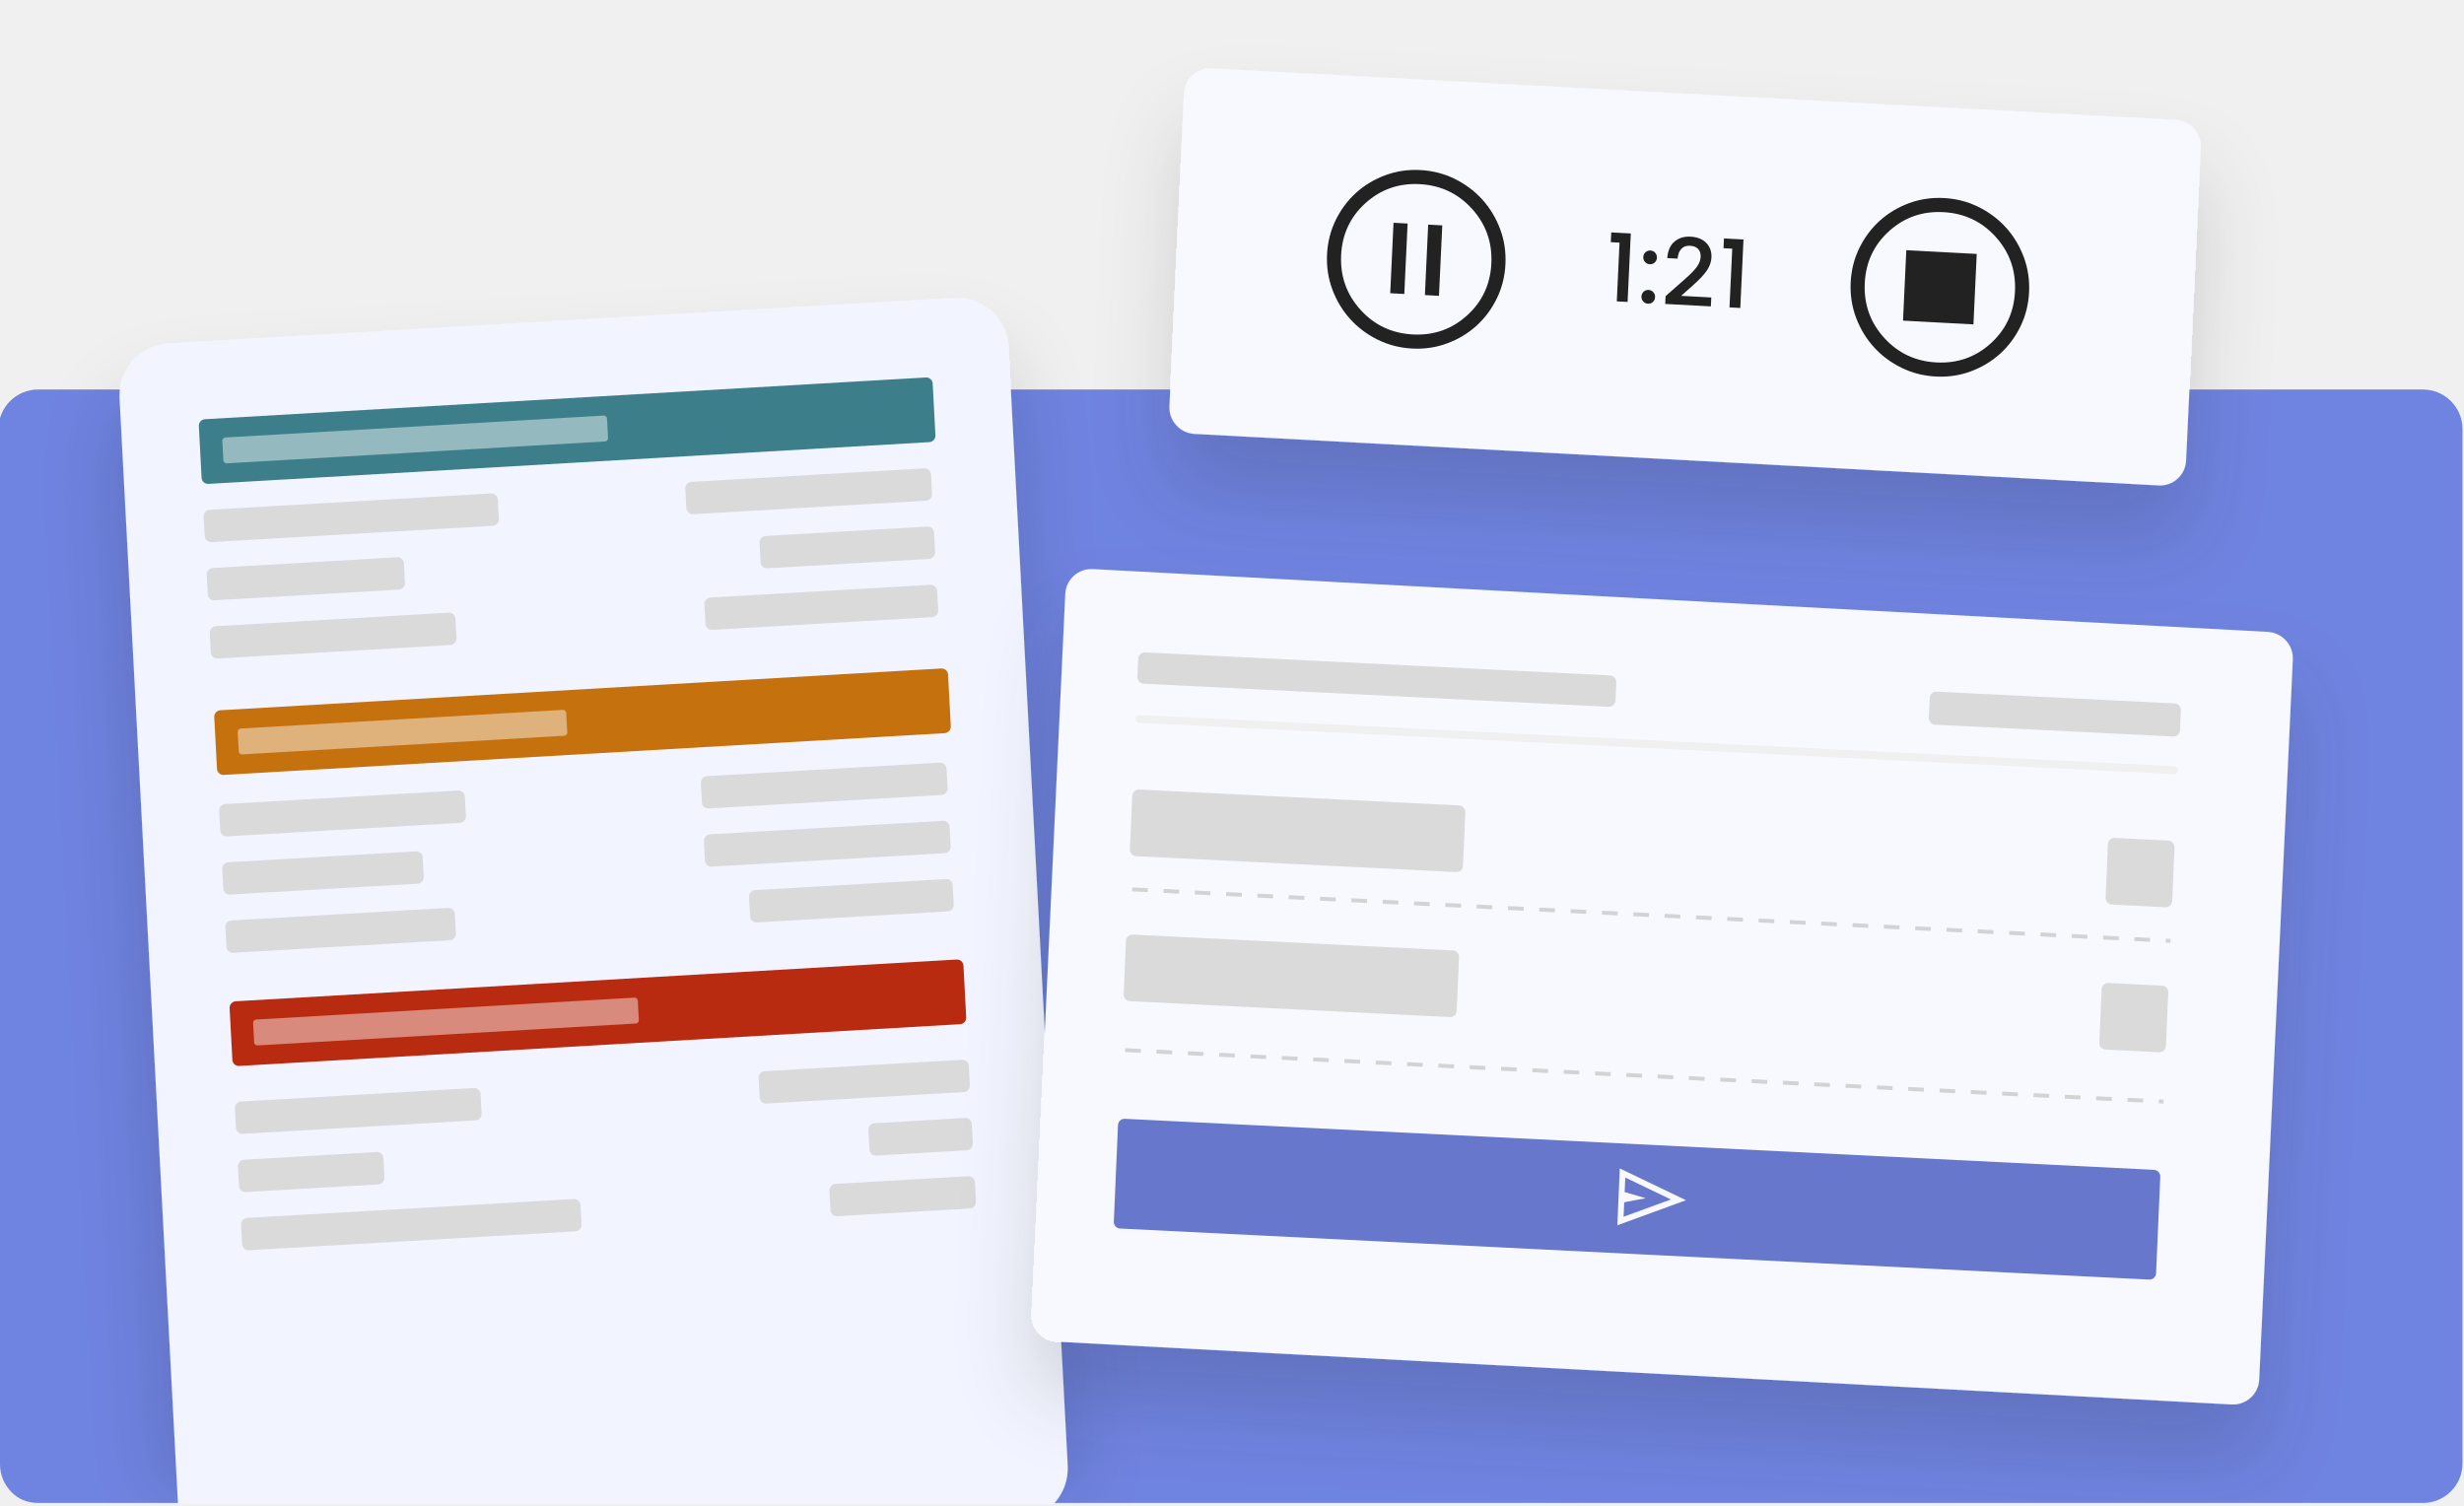
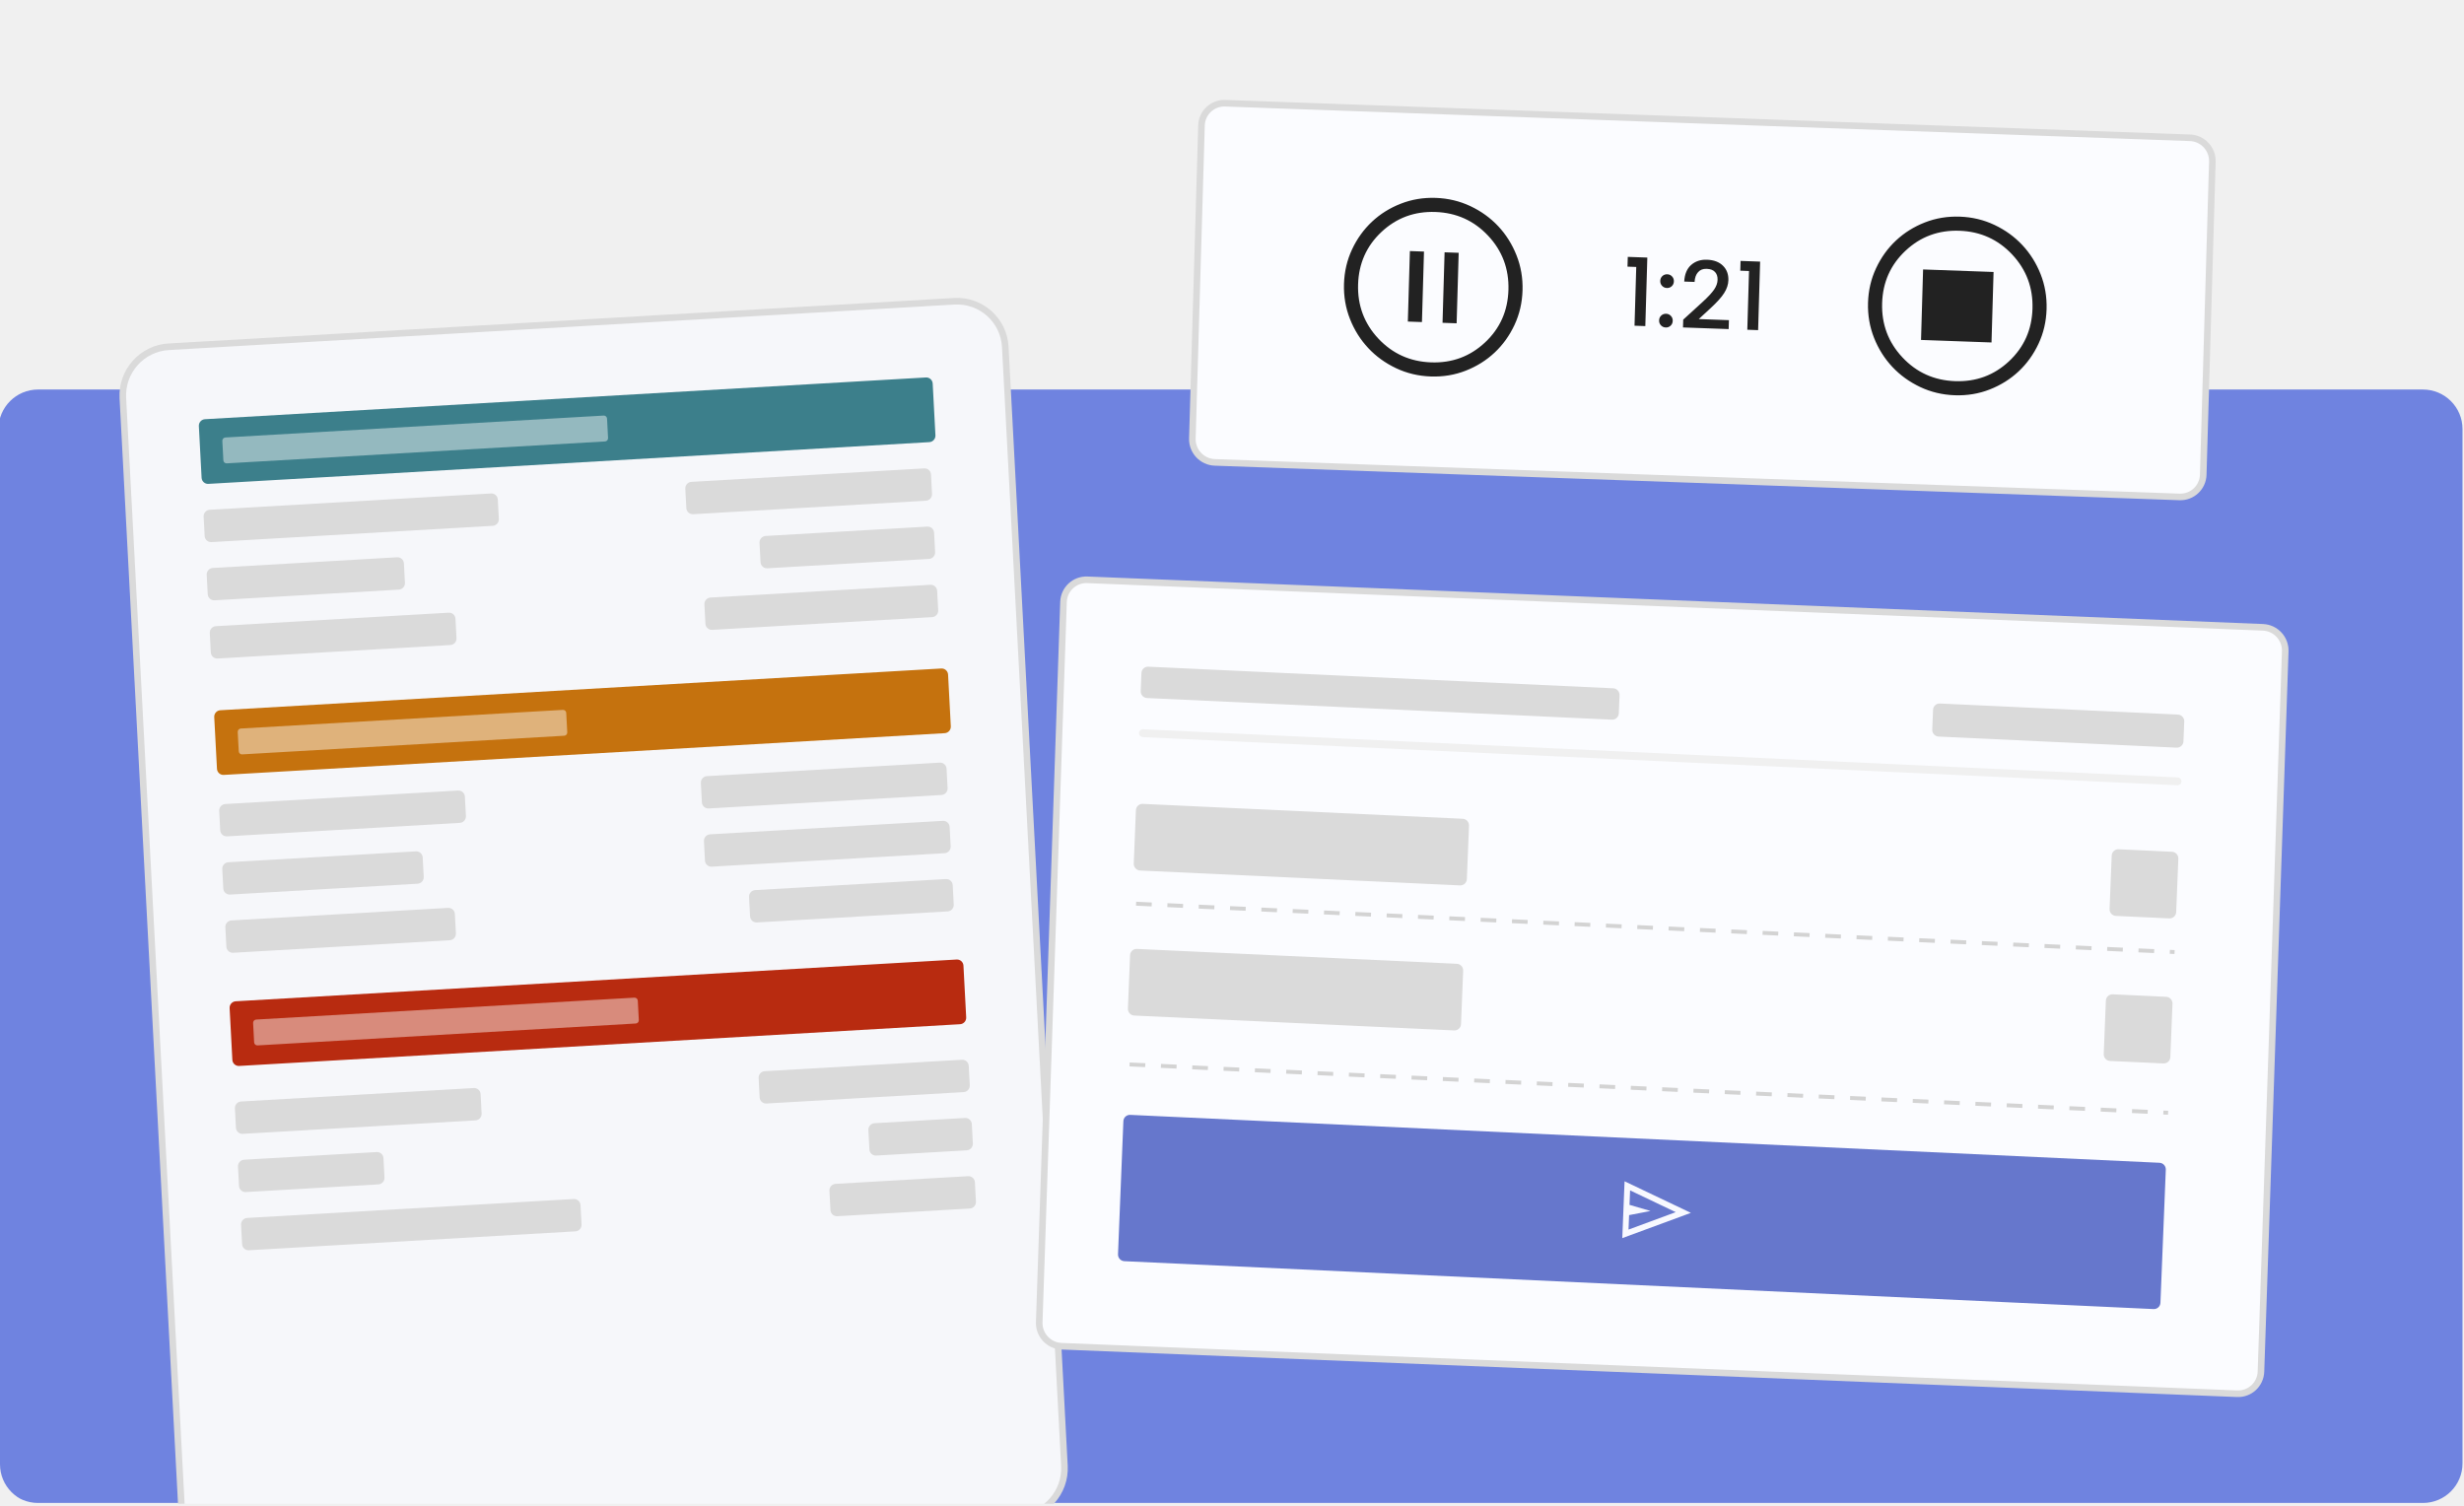
<svg xmlns="http://www.w3.org/2000/svg" width="748" height="457" viewBox="0 0 748 457" fill="none">
  <g clip-path="url(#clip0_3437_145239)">
    <path d="M-0.457 130.25C-0.457 123.623 4.916 118.25 11.543 118.25H735.543C742.17 118.25 747.543 123.623 747.543 130.25V444.25C747.543 450.877 742.17 456.25 735.543 456.25H11.543C4.916 456.25 -0.457 450.877 -0.457 444.25V130.25Z" fill="#6F83E0" />
-     <g filter="url(#filter0_d_3437_145239)">
-       <path d="M36.295 120.885C35.837 112.21 42.495 104.771 51.167 104.269L289.64 90.46C298.312 89.958 305.714 96.583 306.172 105.257L324.127 444.907C324.585 453.581 317.927 461.02 309.255 461.522L70.781 475.331C62.109 475.833 54.708 469.208 54.249 460.534L36.295 120.885Z" fill="#F2F5FF" />
-       <path d="M60.367 129.337C60.31 128.253 61.142 127.323 62.226 127.26L281.072 114.588C282.156 114.525 283.082 115.354 283.139 116.438L283.969 132.144C284.026 133.229 283.194 134.158 282.11 134.221L63.264 146.893C62.18 146.956 61.255 146.128 61.198 145.044L60.367 129.337Z" fill="#3C7F8B" />
-       <path d="M61.819 156.823C61.761 155.739 62.594 154.809 63.678 154.746L149.057 149.803C150.141 149.74 151.066 150.568 151.123 151.652L151.435 157.542C151.492 158.626 150.66 159.556 149.576 159.619L64.197 164.563C63.112 164.626 62.187 163.798 62.13 162.713L61.819 156.823Z" fill="#DADADA" />
-       <path d="M62.752 174.493C62.695 173.409 63.527 172.479 64.611 172.416L120.549 169.177C121.633 169.114 122.559 169.943 122.616 171.027L122.927 176.917C122.985 178.001 122.152 178.931 121.068 178.994L65.13 182.233C64.046 182.295 63.121 181.467 63.064 180.383L62.752 174.493Z" fill="#DADADA" />
-       <path d="M63.686 192.163C63.629 191.078 64.461 190.148 65.545 190.086L136.204 185.994C137.288 185.931 138.213 186.76 138.27 187.844L138.581 193.734C138.639 194.818 137.806 195.748 136.722 195.811L66.064 199.902C64.98 199.965 64.055 199.137 63.997 198.053L63.686 192.163Z" fill="#DADADA" />
-       <path d="M208.043 148.357C207.986 147.272 208.818 146.342 209.902 146.28L280.561 142.188C281.645 142.125 282.57 142.954 282.628 144.038L282.939 149.928C282.996 151.012 282.164 151.942 281.08 152.005L210.421 156.096C209.337 156.159 208.412 155.331 208.355 154.246L208.043 148.357Z" fill="#DADADA" />
-       <path d="M213.699 255.355C213.642 254.27 214.474 253.341 215.558 253.278L286.217 249.186C287.301 249.124 288.226 249.952 288.284 251.036L288.595 256.926C288.652 258.01 287.82 258.94 286.736 259.003L216.077 263.094C214.993 263.157 214.068 262.329 214.011 261.245L213.699 255.355Z" fill="#DADADA" />
-       <path d="M212.766 237.684C212.709 236.6 213.541 235.67 214.625 235.608L285.284 231.516C286.368 231.453 287.293 232.281 287.35 233.366L287.662 239.256C287.719 240.34 286.887 241.27 285.803 241.333L215.144 245.424C214.06 245.487 213.135 244.659 213.077 243.574L212.766 237.684Z" fill="#DADADA" />
-       <path d="M227.391 272.287C227.334 271.203 228.166 270.273 229.25 270.21L287.151 266.857C288.235 266.794 289.16 267.623 289.217 268.707L289.529 274.597C289.586 275.681 288.754 276.611 287.67 276.674L229.769 280.026C228.685 280.089 227.76 279.261 227.702 278.177L227.391 272.287Z" fill="#DADADA" />
-       <path d="M66.541 246.153C66.484 245.069 67.316 244.139 68.4 244.076L139.059 239.985C140.143 239.922 141.068 240.75 141.126 241.835L141.437 247.724C141.494 248.809 140.662 249.739 139.578 249.801L68.919 253.893C67.835 253.956 66.91 253.128 66.853 252.043L66.541 246.153Z" fill="#DADADA" />
-       <path d="M67.475 263.823C67.418 262.739 68.25 261.809 69.334 261.746L126.253 258.45C127.337 258.387 128.263 259.215 128.32 260.3L128.631 266.19C128.689 267.274 127.856 268.204 126.772 268.267L69.853 271.562C68.769 271.625 67.844 270.797 67.786 269.713L67.475 263.823Z" fill="#DADADA" />
-       <path d="M68.409 281.493C68.351 280.408 69.183 279.478 70.267 279.416L136.019 275.608C137.103 275.546 138.029 276.374 138.086 277.458L138.397 283.348C138.455 284.432 137.622 285.362 136.538 285.425L70.786 289.232C69.702 289.295 68.777 288.467 68.72 287.382L68.409 281.493Z" fill="#DADADA" />
-       <path d="M71.315 336.464C71.257 335.38 72.09 334.45 73.174 334.387L143.832 330.296C144.916 330.233 145.842 331.061 145.899 332.146L146.21 338.035C146.268 339.12 145.435 340.05 144.351 340.112L73.693 344.204C72.609 344.267 71.683 343.438 71.626 342.354L71.315 336.464Z" fill="#DADADA" />
-       <path d="M72.248 354.134C72.191 353.05 73.023 352.12 74.107 352.057L114.344 349.727C115.428 349.665 116.353 350.493 116.41 351.577L116.721 357.467C116.779 358.551 115.946 359.481 114.862 359.544L74.626 361.874C73.542 361.936 72.617 361.108 72.56 360.024L72.248 354.134Z" fill="#DADADA" />
-       <path d="M73.182 371.803C73.125 370.719 73.957 369.789 75.041 369.727L174.159 363.987C175.243 363.924 176.169 364.753 176.226 365.837L176.537 371.727C176.595 372.811 175.762 373.741 174.678 373.804L75.56 379.543C74.476 379.606 73.551 378.778 73.493 377.693L73.182 371.803Z" fill="#DADADA" />
-       <path d="M251.793 361.462C251.736 360.378 252.568 359.448 253.652 359.385L293.888 357.055C294.972 356.993 295.898 357.821 295.955 358.905L296.266 364.795C296.324 365.879 295.491 366.809 294.407 366.872L254.171 369.202C253.087 369.264 252.162 368.436 252.105 367.352L251.793 361.462Z" fill="#DADADA" />
-       <path d="M263.615 343.052C263.558 341.968 264.39 341.038 265.474 340.976L292.953 339.384C294.037 339.322 294.962 340.15 295.019 341.234L295.331 347.124C295.388 348.208 294.556 349.138 293.472 349.201L265.993 350.792C264.909 350.855 263.984 350.027 263.927 348.942L263.615 343.052Z" fill="#DADADA" />
-       <path d="M213.838 183.469C213.781 182.385 214.613 181.455 215.697 181.392L282.43 177.528C283.514 177.466 284.44 178.294 284.497 179.378L284.808 185.268C284.866 186.352 284.033 187.282 282.949 187.345L216.216 191.209C215.132 191.272 214.207 190.444 214.15 189.359L213.838 183.469Z" fill="#DADADA" />
-       <path d="M230.569 164.776C230.511 163.692 231.344 162.762 232.428 162.699L281.496 159.858C282.58 159.795 283.505 160.624 283.563 161.708L283.874 167.598C283.931 168.682 283.099 169.612 282.015 169.675L232.946 172.516C231.862 172.579 230.937 171.751 230.88 170.666L230.569 164.776Z" fill="#DADADA" />
-       <path d="M230.297 327.257C230.24 326.173 231.072 325.243 232.156 325.18L292.02 321.714C293.104 321.651 294.029 322.479 294.086 323.564L294.398 329.453C294.455 330.538 293.623 331.468 292.539 331.53L232.675 334.997C231.591 335.059 230.666 334.231 230.608 333.147L230.297 327.257Z" fill="#DADADA" />
-       <path d="M65.037 217.684C64.98 216.599 65.812 215.669 66.896 215.607L285.742 202.934C286.826 202.872 287.751 203.7 287.809 204.784L288.639 220.49C288.696 221.575 287.864 222.505 286.78 222.567L67.934 235.239C66.85 235.302 65.925 234.474 65.868 233.39L65.037 217.684Z" fill="#C5720E" />
-       <path d="M69.707 306.035C69.65 304.95 70.482 304.021 71.566 303.958L290.412 291.286C291.496 291.223 292.421 292.051 292.479 293.135L293.309 308.842C293.366 309.926 292.534 310.856 291.45 310.919L72.604 323.591C71.52 323.653 70.595 322.825 70.537 321.741L69.707 306.035Z" fill="#B82B10" />
-       <rect opacity="0.45" width="116.979" height="7.864" rx="0.983" transform="matrix(0.998328 -0.0578075 0.0527872 0.998606 76.7832 309.561)" fill="#FEFEFE" />
-       <rect opacity="0.45" width="116.979" height="7.864" rx="0.983" transform="matrix(0.998328 -0.0578075 0.0527872 0.998606 67.4434 132.864)" fill="#FEFEFE" />
-       <rect opacity="0.45" width="99.897" height="7.864" rx="0.983" transform="matrix(0.998328 -0.0578075 0.0527872 0.998606 72.1133 221.215)" fill="#FEFEFE" />
-     </g>
-     <g filter="url(#filter1_d_3437_145239)">
-       <path d="M323.386 180.321C323.593 175.907 327.336 172.521 331.748 172.757L688.423 191.819C692.835 192.055 696.245 195.824 696.039 200.238L685.827 418.789C685.62 423.203 681.877 426.59 677.465 426.354L320.79 407.291C316.378 407.055 312.968 403.286 313.174 398.873L323.386 180.321Z" fill="#F8F9FF" />
-     </g>
-     <path d="M345.532 199.951C345.58 198.843 346.517 197.989 347.625 198.044L488.731 205.041C489.839 205.096 490.698 206.039 490.65 207.147L490.411 212.652C490.363 213.761 489.426 214.615 488.318 214.56L347.213 207.563C346.105 207.508 345.245 206.564 345.293 205.456L345.532 199.951Z" fill="#DADADA" />
-     <path d="M343.725 241.594C343.774 240.486 344.711 239.632 345.819 239.687L442.913 244.502C444.021 244.557 444.88 245.5 444.832 246.608L444.129 262.821C444.081 263.93 443.144 264.784 442.036 264.729L344.942 259.914C343.834 259.859 342.975 258.916 343.023 257.808L343.725 241.594Z" fill="#DADADA" />
-     <path d="M341.817 285.619C341.865 284.51 342.803 283.656 343.911 283.711L441.005 288.526C442.113 288.581 442.972 289.524 442.924 290.632L442.221 306.846C442.173 307.954 441.236 308.808 440.128 308.753L343.034 303.938C341.926 303.884 341.066 302.94 341.114 301.832L341.817 285.619Z" fill="#DADADA" />
-     <path d="M339.393 341.541C339.442 340.433 340.379 339.579 341.487 339.634L653.879 355.125C654.987 355.18 655.846 356.123 655.798 357.231L654.528 386.533C654.48 387.641 653.542 388.495 652.434 388.44L340.042 372.949C338.934 372.894 338.075 371.951 338.123 370.843L339.393 341.541Z" fill="#6677CC" />
-     <path d="M639.909 256.282C639.957 255.173 640.894 254.319 642.002 254.374L658.211 255.178C659.319 255.233 660.178 256.176 660.13 257.285L659.428 273.498C659.379 274.606 658.442 275.46 657.334 275.405L641.126 274.602C640.017 274.547 639.158 273.604 639.206 272.495L639.909 256.282Z" fill="#DADADA" />
-     <path d="M638.001 300.306C638.049 299.197 638.986 298.343 640.094 298.398L656.303 299.202C657.411 299.257 658.27 300.2 658.222 301.308L657.519 317.522C657.471 318.63 656.534 319.484 655.426 319.429L639.217 318.626C638.109 318.571 637.25 317.627 637.298 316.519L638.001 300.306Z" fill="#DADADA" />
-     <path d="M585.809 211.867C585.858 210.759 586.795 209.905 587.903 209.96L660.131 213.542C661.239 213.596 662.099 214.54 662.05 215.648L661.789 221.669C661.741 222.777 660.804 223.631 659.696 223.576L587.468 219.994C586.36 219.94 585.5 218.996 585.548 217.888L585.809 211.867Z" fill="#DADADA" />
-     <path d="M344.741 218.171C344.77 217.514 345.326 217.008 345.982 217.04L660.008 232.612C660.665 232.645 661.174 233.204 661.146 233.861C661.117 234.518 660.562 235.025 659.905 234.992L345.879 219.42C345.222 219.388 344.713 218.828 344.741 218.171Z" fill="#F0F0F0" />
-     <line y1="-0.595" x2="315.602" y2="-0.595" transform="matrix(0.998773 0.0495275 -0.0433126 0.999062 343.66 270.583)" stroke="#D3D3D3" stroke-width="1.191" stroke-dasharray="4.76 4.76" />
-     <line y1="-0.595" x2="315.602" y2="-0.595" transform="matrix(0.998773 0.0495275 -0.0433126 0.999062 341.547 319.367)" stroke="#D3D3D3" stroke-width="1.191" stroke-dasharray="4.76 4.76" />
-     <mask id="mask0_3437_145239" style="mask-type:alpha" maskUnits="userSpaceOnUse" x="486" y="348" width="31" height="31">
-       <rect width="28.583" height="28.583" transform="matrix(0.998773 0.0495275 -0.0433126 0.999062 487.805 348.847)" fill="#D9D9D9" />
+     <path d="M37.293 120.827C36.864 112.704 43.099 105.738 51.22 105.268L289.693 91.459C297.814 90.989 304.745 97.192 305.174 105.315L323.128 444.965C323.558 453.087 317.323 460.053 309.202 460.524L70.729 474.332C62.608 474.803 55.677 468.599 55.248 460.476L37.293 120.827Z" fill="#F6F7FA" stroke="#DADADA" stroke-width="2" />
+     <path d="M60.367 129.337C60.31 128.253 61.142 127.323 62.226 127.26L281.072 114.588C282.156 114.525 283.082 115.354 283.139 116.438L283.969 132.144C284.026 133.229 283.194 134.158 282.11 134.221L63.264 146.893C62.18 146.956 61.255 146.128 61.198 145.044L60.367 129.337Z" fill="#3C7F8B" />
+     <path d="M61.819 156.823C61.761 155.739 62.594 154.809 63.678 154.746L149.057 149.803C150.141 149.74 151.066 150.568 151.123 151.652L151.435 157.542C151.492 158.626 150.66 159.556 149.576 159.619L64.197 164.563C63.112 164.626 62.187 163.798 62.13 162.713L61.819 156.823Z" fill="#DADADA" />
+     <path d="M62.752 174.493C62.695 173.409 63.527 172.479 64.611 172.416L120.549 169.177C121.633 169.114 122.559 169.943 122.616 171.027L122.927 176.917C122.985 178.001 122.152 178.931 121.068 178.994L65.13 182.233C64.046 182.295 63.121 181.467 63.064 180.383L62.752 174.493Z" fill="#DADADA" />
+     <path d="M63.686 192.163C63.629 191.078 64.461 190.148 65.545 190.086L136.204 185.994C137.288 185.931 138.213 186.76 138.27 187.844L138.581 193.734C138.639 194.818 137.806 195.748 136.722 195.811L66.064 199.902C64.98 199.965 64.055 199.137 63.997 198.053L63.686 192.163Z" fill="#DADADA" />
+     <path d="M208.043 148.357C207.986 147.272 208.818 146.342 209.902 146.28L280.561 142.188C281.645 142.125 282.57 142.954 282.628 144.038L282.939 149.928C282.996 151.012 282.164 151.942 281.08 152.005L210.421 156.096C209.337 156.159 208.412 155.331 208.355 154.246L208.043 148.357Z" fill="#DADADA" />
+     <path d="M213.699 255.355C213.642 254.27 214.474 253.341 215.558 253.278L286.217 249.186C287.301 249.124 288.226 249.952 288.284 251.036L288.595 256.926C288.652 258.01 287.82 258.94 286.736 259.003L216.077 263.094C214.993 263.157 214.068 262.329 214.011 261.245L213.699 255.355Z" fill="#DADADA" />
+     <path d="M212.766 237.684C212.709 236.6 213.541 235.67 214.625 235.608L285.284 231.516C286.368 231.453 287.293 232.281 287.35 233.366L287.662 239.256C287.719 240.34 286.887 241.27 285.803 241.333L215.144 245.424C214.06 245.487 213.135 244.659 213.077 243.574L212.766 237.684Z" fill="#DADADA" />
+     <path d="M227.391 272.287C227.334 271.203 228.166 270.273 229.25 270.21L287.151 266.857C288.235 266.794 289.16 267.623 289.217 268.707L289.529 274.597C289.586 275.681 288.754 276.611 287.67 276.674L229.769 280.026C228.685 280.089 227.76 279.261 227.702 278.177L227.391 272.287Z" fill="#DADADA" />
+     <path d="M66.541 246.153C66.484 245.069 67.316 244.139 68.4 244.076L139.059 239.985C140.143 239.922 141.068 240.75 141.126 241.835L141.437 247.724C141.494 248.809 140.662 249.739 139.578 249.801L68.919 253.893C67.835 253.956 66.91 253.128 66.853 252.043L66.541 246.153Z" fill="#DADADA" />
+     <path d="M67.475 263.823C67.418 262.739 68.25 261.809 69.334 261.746L126.253 258.45C127.337 258.387 128.263 259.215 128.32 260.3L128.631 266.19C128.689 267.274 127.856 268.204 126.772 268.267L69.853 271.562C68.769 271.625 67.844 270.797 67.786 269.713L67.475 263.823Z" fill="#DADADA" />
+     <path d="M68.409 281.493C68.351 280.408 69.183 279.478 70.267 279.416L136.019 275.608C137.103 275.546 138.029 276.374 138.086 277.458L138.397 283.348C138.455 284.432 137.622 285.362 136.538 285.425L70.786 289.232C69.702 289.295 68.777 288.467 68.72 287.382L68.409 281.493Z" fill="#DADADA" />
+     <path d="M71.315 336.464C71.257 335.38 72.09 334.45 73.174 334.387L143.832 330.296C144.916 330.233 145.842 331.061 145.899 332.146L146.21 338.035C146.268 339.12 145.435 340.05 144.351 340.112L73.693 344.204C72.609 344.267 71.683 343.438 71.626 342.354L71.315 336.464Z" fill="#DADADA" />
+     <path d="M72.248 354.134C72.191 353.05 73.023 352.12 74.107 352.057L114.344 349.727C115.428 349.665 116.353 350.493 116.41 351.577L116.721 357.467C116.779 358.551 115.946 359.481 114.862 359.544L74.626 361.874C73.542 361.936 72.617 361.108 72.56 360.024L72.248 354.134Z" fill="#DADADA" />
+     <path d="M73.182 371.803C73.125 370.719 73.957 369.789 75.041 369.727L174.159 363.987C175.243 363.924 176.169 364.753 176.226 365.837L176.537 371.727C176.595 372.811 175.762 373.741 174.678 373.804L75.56 379.543C74.476 379.606 73.551 378.778 73.493 377.693L73.182 371.803Z" fill="#DADADA" />
+     <path d="M251.793 361.462C251.736 360.378 252.568 359.448 253.652 359.385L293.888 357.055C294.972 356.993 295.898 357.821 295.955 358.905L296.266 364.795C296.324 365.879 295.491 366.809 294.407 366.872L254.171 369.202C253.087 369.264 252.162 368.436 252.105 367.352L251.793 361.462Z" fill="#DADADA" />
+     <path d="M263.615 343.052C263.558 341.968 264.39 341.038 265.474 340.976L292.953 339.384C294.037 339.322 294.962 340.15 295.019 341.234L295.331 347.124C295.388 348.208 294.556 349.138 293.472 349.201L265.993 350.792C264.909 350.855 263.984 350.027 263.927 348.942L263.615 343.052Z" fill="#DADADA" />
+     <path d="M213.838 183.469C213.781 182.385 214.613 181.455 215.697 181.392L282.43 177.528C283.514 177.466 284.44 178.294 284.497 179.378L284.808 185.268C284.866 186.352 284.033 187.282 282.949 187.345L216.216 191.209C215.132 191.272 214.207 190.444 214.15 189.359L213.838 183.469Z" fill="#DADADA" />
+     <path d="M230.569 164.776C230.511 163.692 231.344 162.762 232.428 162.699L281.496 159.858C282.58 159.795 283.505 160.624 283.563 161.708L283.874 167.598C283.931 168.682 283.099 169.612 282.015 169.675L232.946 172.516C231.862 172.579 230.937 171.751 230.88 170.666L230.569 164.776Z" fill="#DADADA" />
+     <path d="M230.297 327.257C230.24 326.173 231.072 325.243 232.156 325.18L292.02 321.714C293.104 321.651 294.029 322.479 294.086 323.564L294.398 329.453C294.455 330.538 293.623 331.468 292.539 331.53L232.675 334.997C231.591 335.059 230.666 334.231 230.608 333.147L230.297 327.257Z" fill="#DADADA" />
+     <path d="M65.037 217.684C64.98 216.599 65.812 215.669 66.896 215.607L285.742 202.934C286.826 202.872 287.751 203.7 287.809 204.784L288.639 220.49C288.696 221.575 287.864 222.505 286.78 222.567L67.934 235.239C66.85 235.302 65.925 234.474 65.868 233.39L65.037 217.684Z" fill="#C5720E" />
+     <path d="M69.707 306.035C69.65 304.95 70.482 304.021 71.566 303.958L290.412 291.286C291.496 291.223 292.421 292.051 292.479 293.135L293.309 308.842C293.366 309.926 292.534 310.856 291.45 310.919L72.604 323.591C71.52 323.653 70.595 322.825 70.537 321.741L69.707 306.035Z" fill="#B82B10" />
+     <rect opacity="0.45" width="116.979" height="7.864" rx="0.983" transform="matrix(0.998328 -0.0578075 0.0527872 0.998606 76.7832 309.561)" fill="#FEFEFE" />
+     <rect opacity="0.45" width="116.979" height="7.864" rx="0.983" transform="matrix(0.998328 -0.0578075 0.0527872 0.998606 67.4434 132.864)" fill="#FEFEFE" />
+     <rect opacity="0.45" width="99.897" height="7.864" rx="0.983" transform="matrix(0.998328 -0.0578075 0.0527872 0.998606 72.1133 221.215)" fill="#FEFEFE" />
+     <path d="M322.851 182.727C322.981 178.863 326.218 175.858 330.081 176.014L686.974 190.439C690.836 190.595 693.862 193.853 693.732 197.717L686.362 416.383C686.232 420.247 682.995 423.253 679.132 423.097L322.239 408.672C318.376 408.516 315.35 405.257 315.481 401.393L322.851 182.727Z" fill="#FBFCFF" stroke="#DADADA" stroke-width="2" />
+     <path d="M346.509 204.298C346.554 203.189 347.488 202.333 348.596 202.384L489.722 208.951C490.831 209.002 491.693 209.943 491.648 211.051L491.426 216.557C491.382 217.665 490.447 218.522 489.339 218.47L348.213 211.904C347.105 211.852 346.242 210.912 346.287 209.803L346.509 204.298Z" fill="#DADADA" />
+     <path d="M344.829 245.946C344.874 244.838 345.809 243.981 346.917 244.033L444.025 248.551C445.133 248.602 445.995 249.543 445.951 250.651L445.297 266.867C445.253 267.975 444.318 268.832 443.21 268.781L346.102 264.262C344.993 264.211 344.131 263.27 344.176 262.162L344.829 245.946Z" fill="#DADADA" />
+     <path d="M343.056 289.976C343.101 288.868 344.035 288.011 345.143 288.063L442.252 292.581C443.36 292.632 444.222 293.573 444.177 294.681L443.524 310.897C443.479 312.005 442.545 312.862 441.436 312.811L344.328 308.292C343.22 308.241 342.358 307.3 342.402 306.192L343.056 289.976Z" fill="#DADADA" />
+     <path d="M341.025 340.357C341.069 339.249 342.004 338.392 343.112 338.443L655.55 352.981C656.658 353.032 657.52 353.973 657.476 355.081L655.848 395.484C655.803 396.592 654.868 397.449 653.76 397.398L341.322 382.86C340.214 382.809 339.352 381.868 339.397 380.76L341.025 340.357Z" fill="#6677CC" />
+     <path d="M641.056 259.73C641.101 258.621 642.035 257.764 643.143 257.816L659.354 258.57C660.463 258.622 661.325 259.562 661.28 260.671L660.627 276.886C660.582 277.995 659.647 278.851 658.539 278.8L642.328 278.046C641.22 277.994 640.358 277.054 640.402 275.945L641.056 259.73Z" fill="#DADADA" />
+     <path d="M639.282 303.759C639.327 302.651 640.262 301.794 641.37 301.845L657.581 302.6C658.689 302.651 659.551 303.592 659.507 304.7L658.853 320.916C658.809 322.024 657.874 322.881 656.766 322.829L640.555 322.075C639.447 322.024 638.584 321.083 638.629 319.975L639.282 303.759Z" fill="#DADADA" />
+     <path d="M586.821 215.48C586.866 214.372 587.801 213.515 588.909 213.567L661.148 216.928C662.256 216.979 663.118 217.92 663.074 219.028L662.831 225.05C662.786 226.158 661.852 227.015 660.743 226.964L588.505 223.603C587.396 223.551 586.534 222.611 586.579 221.502L586.821 215.48Z" fill="#DADADA" />
+     <path d="M345.774 222.52C345.801 221.863 346.355 221.355 347.012 221.386L661.084 235.999C661.741 236.03 662.252 236.587 662.225 237.244C662.199 237.902 661.645 238.41 660.988 238.379L346.916 223.766C346.259 223.735 345.748 223.178 345.774 222.52Z" fill="#F0F0F0" />
+     <line y1="-0.595" x2="315.602" y2="-0.595" transform="matrix(0.998919 0.0464783 -0.0402626 0.999189 344.852 274.935)" stroke="#D3D3D3" stroke-width="1.191" stroke-dasharray="4.76 4.76" />
+     <line y1="-0.595" x2="315.602" y2="-0.595" transform="matrix(0.998919 0.0464783 -0.0402626 0.999189 342.889 323.725)" stroke="#D3D3D3" stroke-width="1.191" stroke-dasharray="4.76 4.76" />
+     <mask id="mask0_3437_145239" style="mask-type:alpha" maskUnits="userSpaceOnUse" x="488" y="352" width="30" height="31">
+       <rect width="28.583" height="28.583" transform="matrix(0.998919 0.0464783 -0.0402625 0.999189 489.236 352.759)" fill="#D9D9D9" />
    </mask>
    <g mask="url(#mask0_3437_145239)">
-       <path d="M490.975 371.958L491.723 354.705L511.822 364.347L490.975 371.958ZM492.875 369.369L507.228 364.119L493.391 357.471L493.2 361.864L499.584 363.74L493.065 364.976L492.875 369.369Z" fill="#F8F9FF" />
+       <path d="M492.477 375.86L493.172 358.605L513.3 368.185L492.477 375.86ZM494.369 373.265L508.706 367.971L494.848 361.366L494.671 365.759L501.06 367.616L494.546 368.872L494.369 373.265Z" fill="#F8F9FF" />
    </g>
-     <g filter="url(#filter2_d_3437_145239)">
-       <path d="M359.445 28.336C359.651 23.922 363.395 20.536 367.807 20.772L660.458 36.413C664.87 36.649 668.279 40.417 668.073 44.831L663.635 139.8C663.429 144.213 659.685 147.6 655.273 147.364L362.623 131.723C358.211 131.487 354.801 127.718 355.007 123.305L359.445 28.336Z" fill="#F8F9FF" />
-     </g>
-     <mask id="mask1_3437_145239" style="mask-type:alpha" maskUnits="userSpaceOnUse" x="394" y="42" width="72" height="73">
-       <rect width="68.511" height="68.511" transform="matrix(0.998575 0.05337 -0.0466751 0.99891 397.324 42.6694)" fill="#D9D9D9" />
+     <path d="M364.735 38.083C364.848 34.219 368.071 31.198 371.935 31.337L664.815 41.828C668.679 41.966 671.72 45.211 671.607 49.075L668.841 144.108C668.728 147.972 665.505 150.993 661.641 150.854L368.761 140.363C364.897 140.225 361.856 136.98 361.969 133.115L364.735 38.083Z" fill="#FBFCFF" stroke="#DADADA" stroke-width="2" />
+     <mask id="mask1_3437_145239" style="mask-type:alpha" maskUnits="userSpaceOnUse" x="399" y="51" width="72" height="72">
+       <rect width="68.511" height="68.511" transform="matrix(0.999359 0.0357977 -0.029098 0.999577 401.861 51.7123)" fill="#D9D9D9" />
    </mask>
    <g mask="url(#mask1_3437_145239)">
-       <path d="M422.032 89.014L426.307 89.242L427.307 67.856L423.031 67.627L422.032 89.014ZM432.557 89.576L436.833 89.805L437.832 68.418L433.556 68.19L432.557 89.576ZM428.671 105.806C424.925 105.605 421.438 104.706 418.209 103.108C414.98 101.51 412.203 99.427 409.879 96.859C407.555 94.291 405.759 91.322 404.491 87.95C403.223 84.579 402.676 81.02 402.851 77.273C403.026 73.527 403.902 70.043 405.477 66.822C407.053 63.601 409.116 60.837 411.666 58.528C414.217 56.22 417.173 54.442 420.534 53.196C423.894 51.949 427.447 51.426 431.193 51.626C434.938 51.827 438.426 52.726 441.655 54.324C444.884 55.922 447.661 58.005 449.984 60.573C452.308 63.141 454.105 66.11 455.373 69.481C456.641 72.853 457.187 76.412 457.012 80.159C456.837 83.905 455.962 87.389 454.386 90.61C452.811 93.831 450.748 96.595 448.197 98.904C445.646 101.212 442.691 102.99 439.33 104.236C435.969 105.483 432.416 106.006 428.671 105.806ZM428.866 101.528C435.232 101.868 440.728 99.947 445.353 95.763C449.977 91.579 452.439 86.303 452.736 79.935C453.034 73.566 451.077 68.054 446.865 63.398C442.653 58.742 437.364 56.244 430.998 55.904C424.631 55.563 419.136 57.485 414.511 61.669C409.886 65.853 407.425 71.129 407.127 77.497C406.83 83.865 408.787 89.378 412.999 94.034C417.21 98.69 422.5 101.188 428.866 101.528Z" fill="#222222" />
+       <path d="M427.38 97.615L431.659 97.768L432.282 76.367L428.003 76.214L427.38 97.615ZM437.913 97.992L442.192 98.145L442.815 76.745L438.536 76.591L437.913 97.992ZM434.313 114.287C430.565 114.153 427.062 113.315 423.806 111.774C420.549 110.233 417.736 108.2 415.367 105.673C412.998 103.146 411.15 100.209 409.823 96.86C408.496 93.512 407.887 89.963 407.996 86.214C408.105 82.465 408.919 78.966 410.438 75.718C411.956 72.47 413.97 69.669 416.48 67.317C418.99 64.963 421.914 63.134 425.252 61.829C428.59 60.523 432.134 59.938 435.882 60.072C439.63 60.206 443.133 61.044 446.39 62.585C449.647 64.126 452.459 66.16 454.828 68.686C457.197 71.213 459.045 74.151 460.372 77.499C461.699 80.848 462.309 84.397 462.199 88.146C462.09 91.895 461.276 95.394 459.758 98.641C458.239 101.89 456.225 104.69 453.715 107.043C451.205 109.396 448.281 111.225 444.943 112.531C441.605 113.836 438.062 114.422 434.313 114.287ZM434.433 110.007C440.804 110.235 446.265 108.217 450.816 103.953C455.367 99.688 457.735 94.37 457.92 87.997C458.106 81.625 456.052 76.148 451.759 71.567C447.466 66.985 442.133 64.581 435.762 64.352C429.391 64.124 423.93 66.142 419.379 70.407C414.829 74.671 412.461 79.99 412.275 86.362C412.09 92.735 414.143 98.212 418.437 102.793C422.73 107.374 428.062 109.779 434.433 110.007Z" fill="#222222" />
    </g>
-     <path d="M488.994 73.519L489.132 70.554L495.062 70.871L494.09 91.658L490.812 91.483L491.645 73.661L488.994 73.519ZM500.284 92.189C499.695 92.158 499.21 91.932 498.83 91.511C498.449 91.091 498.273 90.586 498.3 89.997C498.328 89.407 498.551 88.924 498.968 88.546C499.386 88.168 499.889 87.995 500.479 88.026C501.049 88.057 501.524 88.282 501.904 88.703C502.285 89.123 502.461 89.628 502.434 90.218C502.406 90.807 502.184 91.29 501.766 91.668C501.348 92.046 500.854 92.22 500.284 92.189ZM500.844 80.213C500.255 80.182 499.77 79.956 499.389 79.535C499.009 79.115 498.832 78.61 498.86 78.02C498.888 77.431 499.11 76.947 499.528 76.57C499.946 76.192 500.449 76.018 501.038 76.05C501.608 76.08 502.084 76.306 502.464 76.726C502.844 77.147 503.021 77.652 502.993 78.241C502.966 78.831 502.743 79.314 502.325 79.692C501.908 80.07 501.414 80.244 500.844 80.213ZM511.615 84.619C513.284 83.146 514.465 81.923 515.158 80.95C515.851 79.977 516.221 78.996 516.267 78.007C516.313 77.019 516.074 76.225 515.55 75.625C515.026 75.006 514.175 74.665 512.997 74.602C511.895 74.543 511.022 74.868 510.38 75.577C509.738 76.267 509.368 77.248 509.271 78.519L506.135 78.352C506.297 76.112 507.022 74.445 508.312 73.351C509.621 72.24 511.236 71.735 513.155 71.838C515.245 71.95 516.854 72.588 517.981 73.754C519.108 74.9 519.63 76.376 519.545 78.183C519.484 79.494 519.033 80.785 518.193 82.055C517.372 83.307 515.968 84.814 513.981 86.575L510.343 89.811L519.494 90.3L519.367 93.009L505.513 92.269L505.624 89.902L511.615 84.619ZM523.206 75.348L523.345 72.382L529.274 72.699L528.303 93.487L525.025 93.312L525.857 75.49L523.206 75.348Z" fill="#222222" />
-     <mask id="mask2_3437_145239" style="mask-type:alpha" maskUnits="userSpaceOnUse" x="553" y="51" width="72" height="73">
-       <rect width="68.511" height="68.511" transform="matrix(0.998575 0.05337 -0.0466751 0.99891 556.283 51.1652)" fill="#D9D9D9" />
+     <path d="M494.06 80.945L494.147 77.978L500.081 78.19L499.475 98.992L496.194 98.874L496.714 81.04L494.06 80.945ZM505.677 99.414C505.088 99.392 504.599 99.175 504.211 98.761C503.824 98.347 503.638 97.846 503.655 97.256C503.673 96.666 503.887 96.179 504.298 95.794C504.709 95.409 505.209 95.227 505.799 95.248C506.369 95.268 506.848 95.485 507.236 95.899C507.624 96.313 507.809 96.814 507.792 97.404C507.775 97.994 507.561 98.481 507.15 98.867C506.739 99.252 506.248 99.434 505.677 99.414ZM506.026 87.429C505.437 87.408 504.948 87.191 504.56 86.777C504.172 86.363 503.987 85.861 504.004 85.272C504.021 84.682 504.236 84.195 504.647 83.809C505.058 83.424 505.558 83.242 506.147 83.263C506.718 83.284 507.197 83.501 507.585 83.915C507.973 84.328 508.158 84.83 508.141 85.42C508.124 86.01 507.91 86.497 507.499 86.882C507.088 87.267 506.597 87.45 506.026 87.429ZM516.873 91.645C518.516 90.143 519.675 88.899 520.351 87.914C521.027 86.929 521.38 85.942 521.409 84.953C521.437 83.963 521.184 83.174 520.649 82.583C520.115 81.974 519.258 81.648 518.079 81.606C516.976 81.566 516.109 81.906 515.479 82.626C514.85 83.327 514.497 84.314 514.422 85.588L511.284 85.475C511.406 83.233 512.103 81.553 513.373 80.437C514.662 79.303 516.267 78.77 518.188 78.839C520.28 78.914 521.9 79.524 523.047 80.669C524.194 81.796 524.742 83.263 524.689 85.07C524.651 86.383 524.223 87.681 523.405 88.966C522.607 90.232 521.229 91.763 519.273 93.559L515.693 96.859L524.851 97.187L524.772 99.898L510.907 99.401L510.976 97.033L516.873 91.645ZM528.3 82.171L528.386 79.204L534.32 79.416L533.714 100.218L530.434 100.1L530.953 82.267L528.3 82.171Z" fill="#222222" />
+     <mask id="mask2_3437_145239" style="mask-type:alpha" maskUnits="userSpaceOnUse" x="558" y="57" width="72" height="72">
+       <rect width="68.511" height="68.511" transform="matrix(0.999359 0.0357977 -0.029098 0.999577 560.945 57.4108)" fill="#D9D9D9" />
    </mask>
    <g mask="url(#mask2_3437_145239)">
-       <path d="M577.702 97.334L599.081 98.476L600.08 77.09L578.701 75.947L577.702 97.334ZM587.63 114.301C583.884 114.101 580.397 113.202 577.168 111.604C573.938 110.006 571.162 107.923 568.838 105.355C566.514 102.787 564.718 99.817 563.45 96.446C562.182 93.075 561.635 89.516 561.81 85.769C561.985 82.022 562.861 78.539 564.436 75.318C566.012 72.097 568.075 69.332 570.625 67.024C573.176 64.716 576.132 62.938 579.493 61.691C582.853 60.445 586.406 59.922 590.152 60.122C593.897 60.322 597.385 61.221 600.614 62.819C603.843 64.418 606.62 66.501 608.943 69.068C611.267 71.636 613.064 74.606 614.332 77.977C615.6 81.349 616.146 84.907 615.971 88.654C615.796 92.401 614.921 95.885 613.345 99.106C611.77 102.326 609.707 105.091 607.156 107.399C604.605 109.708 601.65 111.485 598.289 112.732C594.928 113.978 591.375 114.502 587.63 114.301ZM587.825 110.024C594.191 110.364 599.687 108.442 604.312 104.259C608.936 100.075 611.398 94.799 611.695 88.43C611.993 82.062 610.036 76.55 605.824 71.894C601.612 67.238 596.323 64.74 589.957 64.4C583.59 64.059 578.095 65.981 573.47 70.165C568.845 74.348 566.384 79.624 566.086 85.993C565.789 92.361 567.746 97.874 571.958 102.529C576.169 107.185 581.459 109.684 587.825 110.024Z" fill="#222222" />
+       <path d="M583.172 103.195L604.568 103.962L605.191 82.561L583.795 81.795L583.172 103.195ZM593.397 119.986C589.649 119.852 586.146 119.014 582.889 117.473C579.633 115.932 576.82 113.898 574.451 111.371C572.082 108.845 570.234 105.907 568.907 102.559C567.58 99.21 566.971 95.661 567.08 91.912C567.189 88.163 568.003 84.664 569.522 81.416C571.04 78.168 573.054 75.368 575.564 73.015C578.074 70.662 580.998 68.833 584.336 67.527C587.674 66.222 591.218 65.636 594.966 65.771C598.714 65.905 602.217 66.743 605.474 68.284C608.731 69.825 611.543 71.858 613.912 74.385C616.281 76.912 618.129 79.849 619.456 83.198C620.783 86.546 621.392 90.095 621.283 93.844C621.174 97.593 620.36 101.092 618.842 104.34C617.323 107.588 615.309 110.389 612.799 112.741C610.289 115.094 607.365 116.924 604.027 118.229C600.689 119.535 597.146 120.12 593.397 119.986ZM593.517 115.706C599.888 115.934 605.349 113.916 609.9 109.651C614.451 105.387 616.819 100.068 617.004 93.696C617.19 87.323 615.136 81.846 610.843 77.265C606.55 72.684 601.217 70.279 594.846 70.051C588.475 69.823 583.014 71.841 578.463 76.105C573.913 80.37 571.545 85.688 571.359 92.061C571.174 98.433 573.227 103.91 577.521 108.491C581.814 113.073 587.146 115.477 593.517 115.706Z" fill="#222222" />
    </g>
  </g>
  <defs>
-     <filter id="filter0_d_3437_145239" x="11.873" y="80.987" width="350.609" height="469.176" filterUnits="userSpaceOnUse" color-interpolation-filters="sRGB">
-       <feFlood flood-opacity="0" result="BackgroundImageFix" />
-       <feColorMatrix in="SourceAlpha" type="matrix" values="0 0 0 0 0 0 0 0 0 0 0 0 0 0 0 0 0 0 127 0" result="hardAlpha" />
-       <feOffset dy="15.728" />
-       <feGaussianBlur stdDeviation="11.796" />
-       <feComposite in2="hardAlpha" operator="out" />
-       <feColorMatrix type="matrix" values="0 0 0 0 0 0 0 0 0 0 0 0 0 0 0 0 0 0 0.16 0" />
-       <feBlend mode="normal" in2="BackgroundImageFix" result="effect1_dropShadow_3437_145239" />
-       <feBlend mode="normal" in="SourceGraphic" in2="effect1_dropShadow_3437_145239" result="shape" />
-     </filter>
-     <filter id="filter1_d_3437_145239" x="289.166" y="164.745" width="430.881" height="301.62" filterUnits="userSpaceOnUse" color-interpolation-filters="sRGB">
-       <feFlood flood-opacity="0" result="BackgroundImageFix" />
-       <feColorMatrix in="SourceAlpha" type="matrix" values="0 0 0 0 0 0 0 0 0 0 0 0 0 0 0 0 0 0 127 0" result="hardAlpha" />
-       <feOffset dy="16" />
-       <feGaussianBlur stdDeviation="12" />
-       <feComposite in2="hardAlpha" operator="out" />
-       <feColorMatrix type="matrix" values="0 0 0 0 0.11 0 0 0 0 0.11 0 0 0 0 0.11 0 0 0 0.16 0" />
-       <feBlend mode="normal" in2="BackgroundImageFix" result="effect1_dropShadow_3437_145239" />
-       <feBlend mode="normal" in="SourceGraphic" in2="effect1_dropShadow_3437_145239" result="shape" />
-     </filter>
-     <filter id="filter2_d_3437_145239" x="330.998" y="12.76" width="361.084" height="174.616" filterUnits="userSpaceOnUse" color-interpolation-filters="sRGB">
-       <feFlood flood-opacity="0" result="BackgroundImageFix" />
-       <feColorMatrix in="SourceAlpha" type="matrix" values="0 0 0 0 0 0 0 0 0 0 0 0 0 0 0 0 0 0 127 0" result="hardAlpha" />
-       <feOffset dy="16" />
-       <feGaussianBlur stdDeviation="12" />
-       <feComposite in2="hardAlpha" operator="out" />
-       <feColorMatrix type="matrix" values="0 0 0 0 0.11 0 0 0 0 0.11 0 0 0 0 0.11 0 0 0 0.16 0" />
-       <feBlend mode="normal" in2="BackgroundImageFix" result="effect1_dropShadow_3437_145239" />
-       <feBlend mode="normal" in="SourceGraphic" in2="effect1_dropShadow_3437_145239" result="shape" />
-     </filter>
    <clipPath id="clip0_3437_145239">
      <path d="M0 12.5C0 5.873 5.373 0.5 12 0.5H736C742.627 0.5 748 5.873 748 12.5V444.5C748 451.127 742.627 456.5 736 456.5H12C5.373 456.5 0 451.127 0 444.5V12.5Z" fill="white" />
    </clipPath>
  </defs>
</svg>
